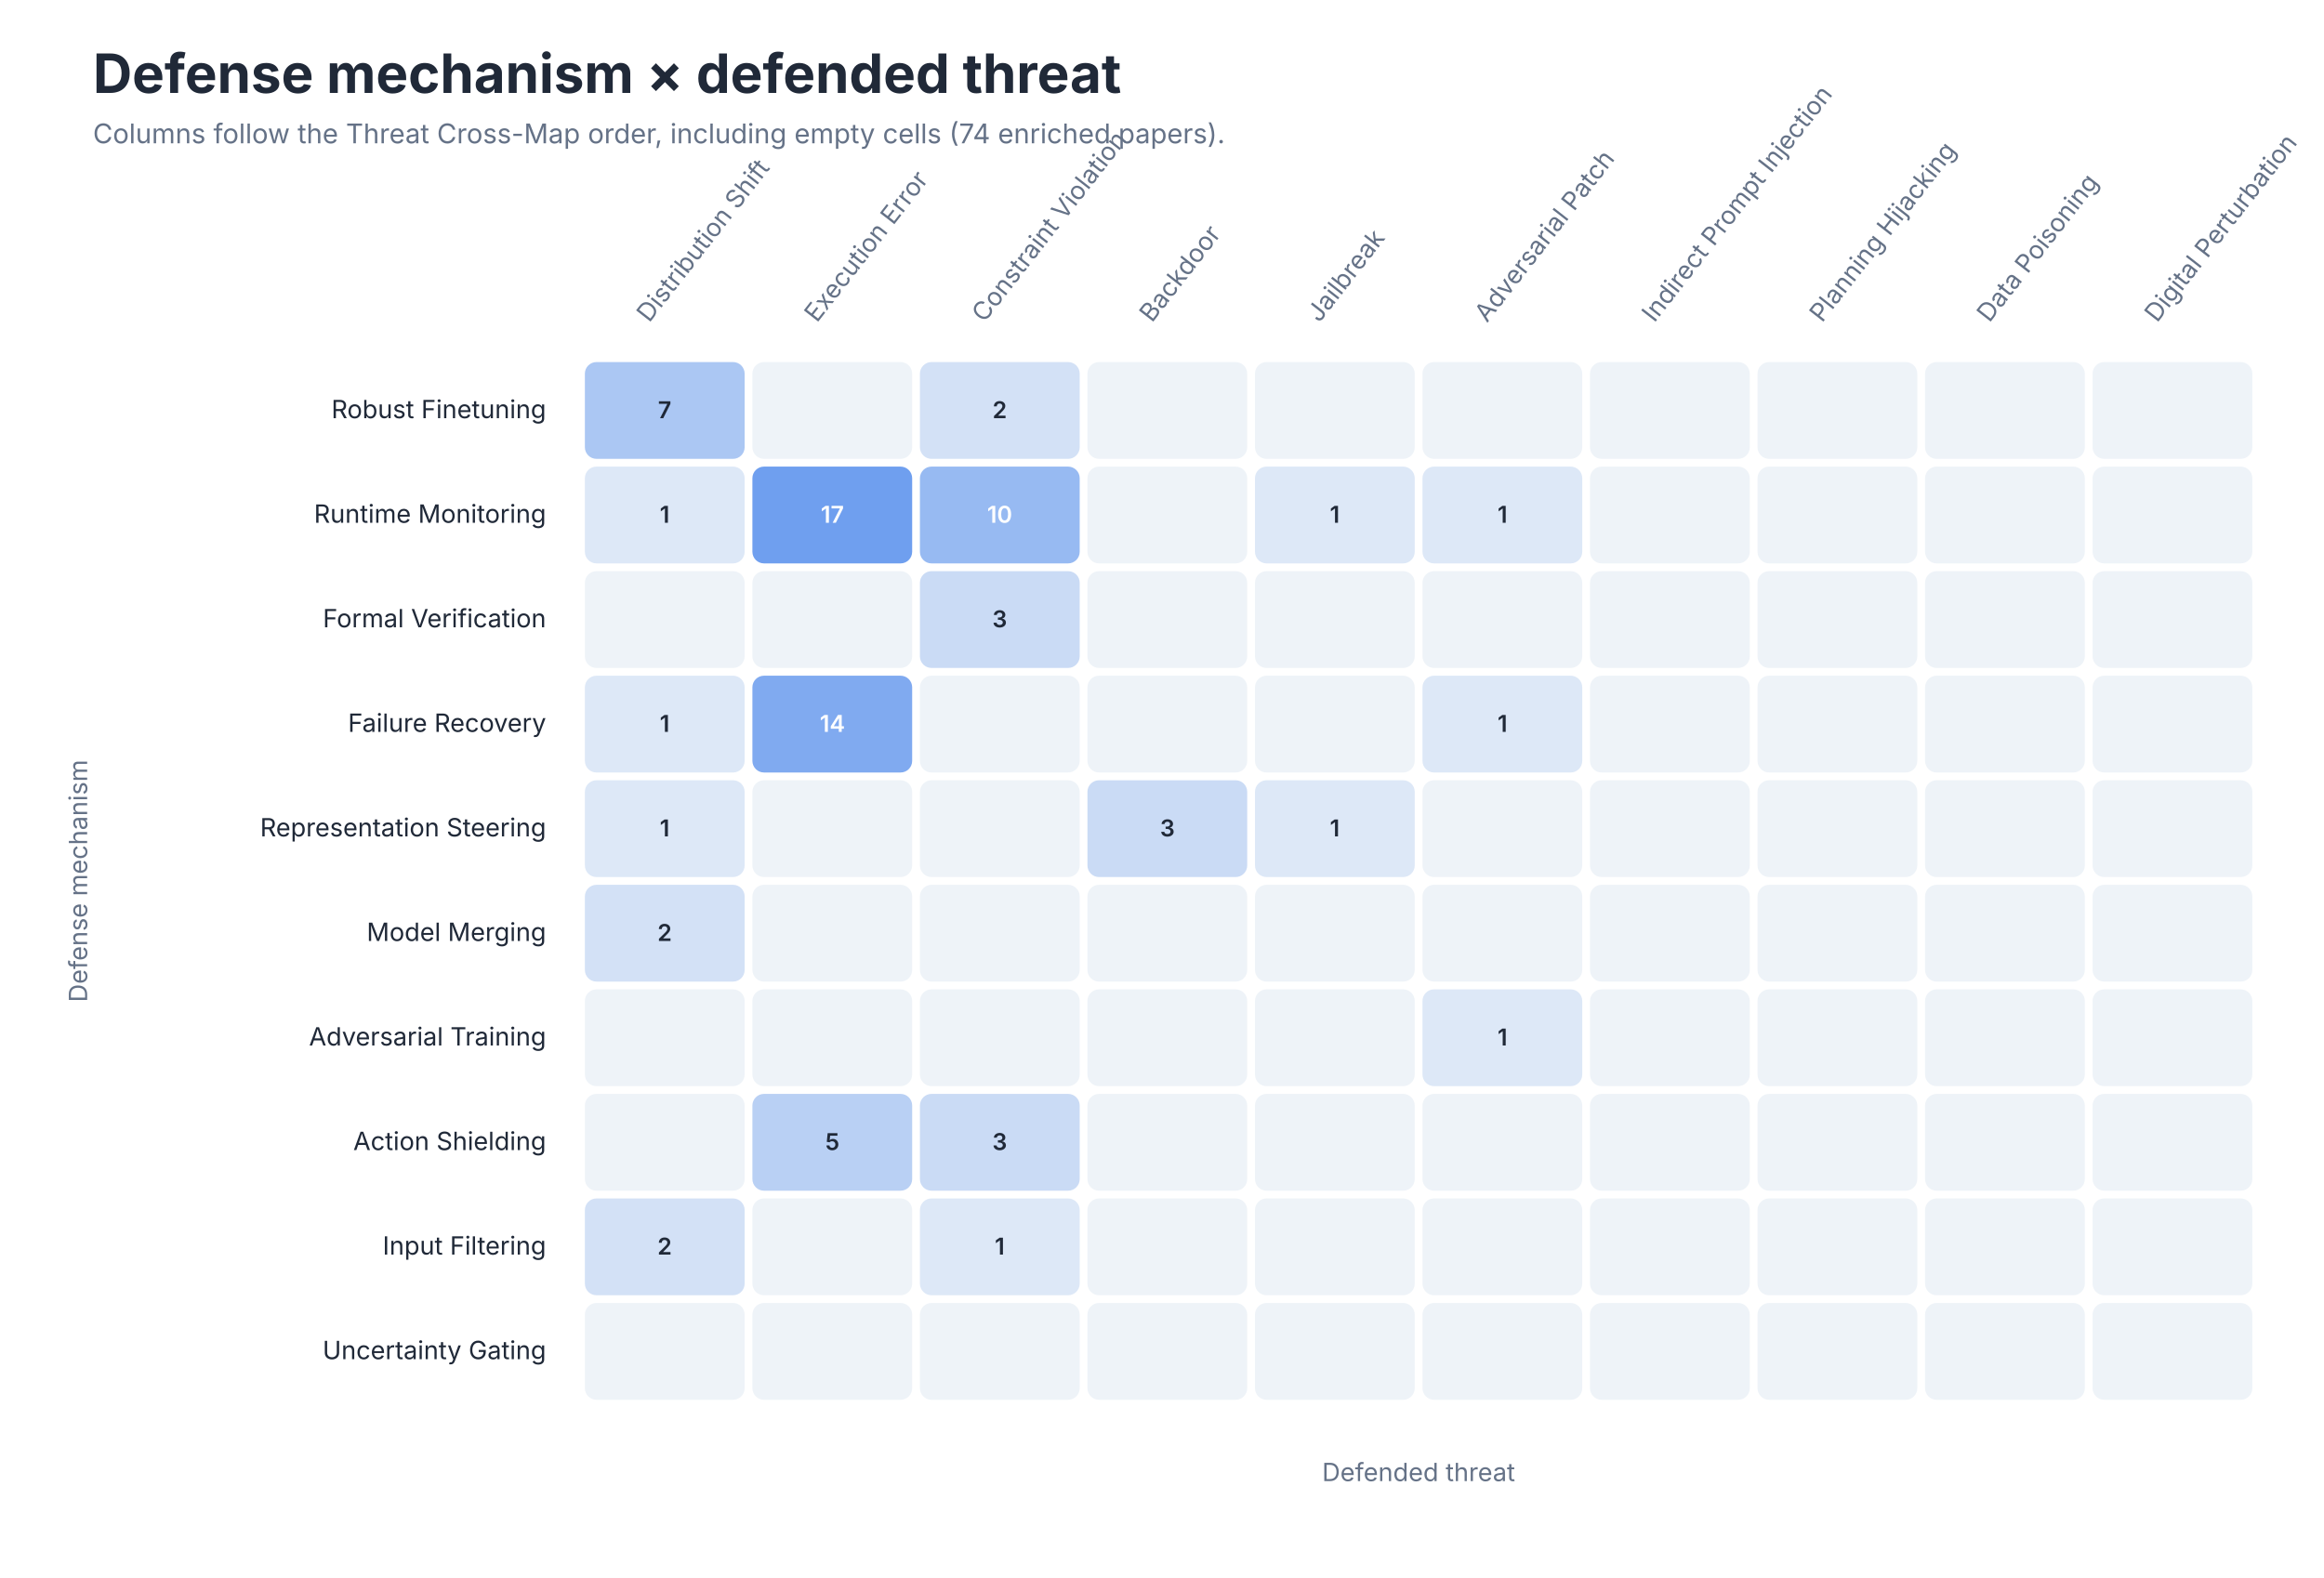
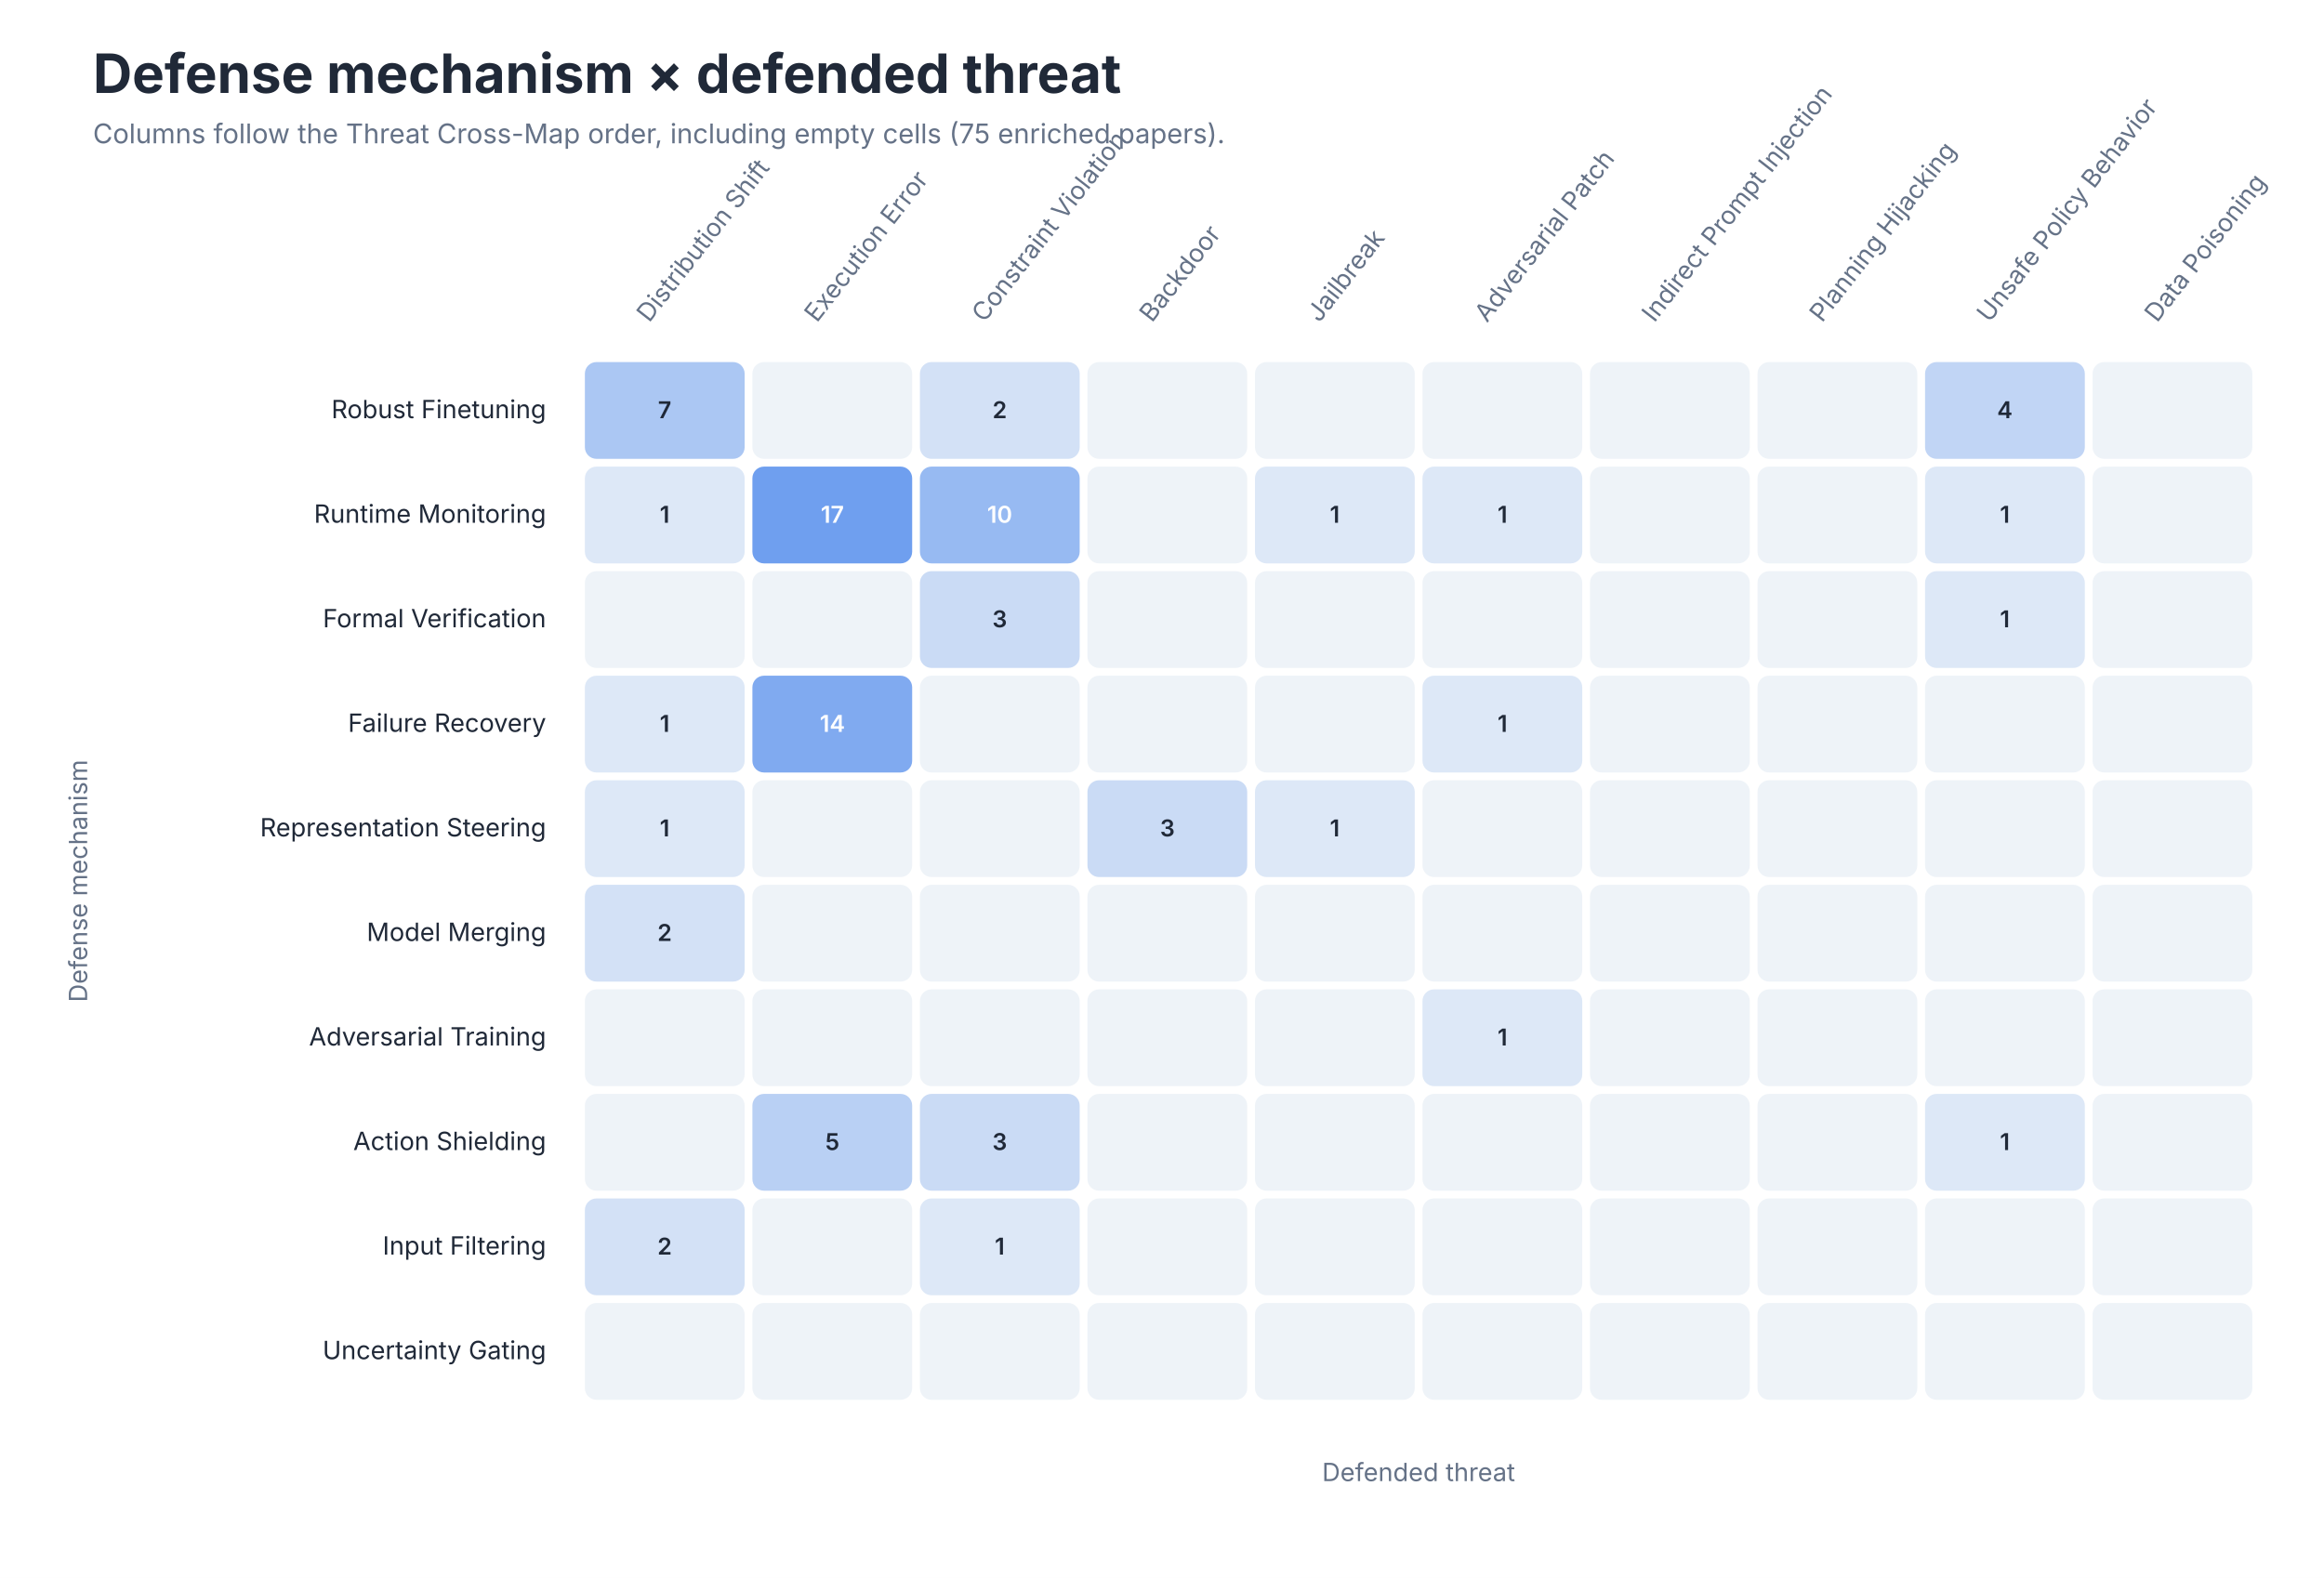
<svg xmlns="http://www.w3.org/2000/svg" role="img" aria-labelledby="title desc" viewBox="0 0 1200 815">
  <style>
text { font-family: -apple-system, BlinkMacSystemFont, 'Segoe UI', sans-serif; }
.title { font-size: 28px; font-weight: 650; fill: #202938; }
.subtitle { font-size: 14px; fill: #657287; }
.axis { font-size: 13px; fill: #657287; }
.label { font-size: 13px; fill: #202938; }
.small { font-size: 11px; fill: #657287; }
</style>
  <rect width="1200" height="815" fill="#FFFFFF" />
  <text class="title" x="48" y="48">Defense mechanism × defended threat</text>
-   <text class="subtitle" x="48" y="74">Columns follow the Threat Cross-Map order, including empty cells (74 enriched papers).</text>
+   <text class="subtitle" x="48" y="74">Columns follow the Threat Cross-Map order, including empty cells (75 enriched papers).</text>
  <text class="axis" text-anchor="start" transform="translate(335.2 167) rotate(-52)">Distribution Shift</text>
  <text class="axis" text-anchor="start" transform="translate(421.8 167) rotate(-52)">Execution Error</text>
  <text class="axis" text-anchor="start" transform="translate(508.2 167) rotate(-52)">Constraint Violation</text>
  <text class="axis" text-anchor="start" transform="translate(594.8 167) rotate(-52)">Backdoor</text>
  <text class="axis" text-anchor="start" transform="translate(681.2 167) rotate(-52)">Jailbreak</text>
  <text class="axis" text-anchor="start" transform="translate(767.8 167) rotate(-52)">Adversarial Patch</text>
  <text class="axis" text-anchor="start" transform="translate(854.2 167) rotate(-52)">Indirect Prompt Injection</text>
  <text class="axis" text-anchor="start" transform="translate(940.8 167) rotate(-52)">Planning Hijacking</text>
-   <text class="axis" text-anchor="start" transform="translate(1027.2 167) rotate(-52)">Data Poisoning</text>
-   <text class="axis" text-anchor="start" transform="translate(1113.8 167) rotate(-52)">Digital Perturbation</text>
+   <text class="axis" text-anchor="start" transform="translate(1027.2 167) rotate(-52)">Unsafe Policy Behavior</text>
+   <text class="axis" text-anchor="start" transform="translate(1113.8 167) rotate(-52)">Data Poisoning</text>
  <text class="label" x="282" y="216.0" text-anchor="end">Robust Finetuning</text>
  <rect x="302.0" y="187" width="82.5" height="50" rx="6" fill="#ABC7F3" />
  <text x="343.2" y="216.0" text-anchor="middle" font-size="12" font-weight="600" fill="#202938">7</text>
  <rect x="388.5" y="187" width="82.5" height="50" rx="6" fill="#EEF3F8" />
  <text x="429.8" y="216.0" text-anchor="middle" font-size="12" font-weight="600" fill="#202938" />
  <rect x="475.0" y="187" width="82.5" height="50" rx="6" fill="#D3E1F6" />
  <text x="516.2" y="216.0" text-anchor="middle" font-size="12" font-weight="600" fill="#202938">2</text>
  <rect x="561.5" y="187" width="82.5" height="50" rx="6" fill="#EEF3F8" />
  <text x="602.8" y="216.0" text-anchor="middle" font-size="12" font-weight="600" fill="#202938" />
  <rect x="648.0" y="187" width="82.5" height="50" rx="6" fill="#EEF3F8" />
  <text x="689.2" y="216.0" text-anchor="middle" font-size="12" font-weight="600" fill="#202938" />
  <rect x="734.5" y="187" width="82.5" height="50" rx="6" fill="#EEF3F8" />
  <text x="775.8" y="216.0" text-anchor="middle" font-size="12" font-weight="600" fill="#202938" />
  <rect x="821.0" y="187" width="82.5" height="50" rx="6" fill="#EEF3F8" />
  <text x="862.2" y="216.0" text-anchor="middle" font-size="12" font-weight="600" fill="#202938" />
  <rect x="907.5" y="187" width="82.5" height="50" rx="6" fill="#EEF3F8" />
  <text x="948.8" y="216.0" text-anchor="middle" font-size="12" font-weight="600" fill="#202938" />
-   <rect x="994.0" y="187" width="82.5" height="50" rx="6" fill="#EEF3F8" />
-   <text x="1035.2" y="216.0" text-anchor="middle" font-size="12" font-weight="600" fill="#202938" />
+   <rect x="994.0" y="187" width="82.5" height="50" rx="6" fill="#C1D5F5" />
+   <text x="1035.2" y="216.0" text-anchor="middle" font-size="12" font-weight="600" fill="#202938">4</text>
  <rect x="1080.5" y="187" width="82.5" height="50" rx="6" fill="#EEF3F8" />
  <text x="1121.8" y="216.0" text-anchor="middle" font-size="12" font-weight="600" fill="#202938" />
  <text class="label" x="282" y="270.0" text-anchor="end">Runtime Monitoring</text>
  <rect x="302.0" y="241" width="82.5" height="50" rx="6" fill="#DDE8F7" />
  <text x="343.2" y="270.0" text-anchor="middle" font-size="12" font-weight="600" fill="#202938">1</text>
  <rect x="388.5" y="241" width="82.5" height="50" rx="6" fill="#6F9FEF" />
  <text x="429.8" y="270.0" text-anchor="middle" font-size="12" font-weight="600" fill="#FFFFFF">17</text>
  <rect x="475.0" y="241" width="82.5" height="50" rx="6" fill="#97BAF2" />
  <text x="516.2" y="270.0" text-anchor="middle" font-size="12" font-weight="600" fill="#FFFFFF">10</text>
  <rect x="561.5" y="241" width="82.5" height="50" rx="6" fill="#EEF3F8" />
  <text x="602.8" y="270.0" text-anchor="middle" font-size="12" font-weight="600" fill="#202938" />
  <rect x="648.0" y="241" width="82.5" height="50" rx="6" fill="#DDE8F7" />
  <text x="689.2" y="270.0" text-anchor="middle" font-size="12" font-weight="600" fill="#202938">1</text>
  <rect x="734.5" y="241" width="82.5" height="50" rx="6" fill="#DDE8F7" />
  <text x="775.8" y="270.0" text-anchor="middle" font-size="12" font-weight="600" fill="#202938">1</text>
  <rect x="821.0" y="241" width="82.5" height="50" rx="6" fill="#EEF3F8" />
  <text x="862.2" y="270.0" text-anchor="middle" font-size="12" font-weight="600" fill="#202938" />
  <rect x="907.5" y="241" width="82.5" height="50" rx="6" fill="#EEF3F8" />
  <text x="948.8" y="270.0" text-anchor="middle" font-size="12" font-weight="600" fill="#202938" />
-   <rect x="994.0" y="241" width="82.5" height="50" rx="6" fill="#EEF3F8" />
-   <text x="1035.2" y="270.0" text-anchor="middle" font-size="12" font-weight="600" fill="#202938" />
+   <rect x="994.0" y="241" width="82.5" height="50" rx="6" fill="#DDE8F7" />
+   <text x="1035.2" y="270.0" text-anchor="middle" font-size="12" font-weight="600" fill="#202938">1</text>
  <rect x="1080.5" y="241" width="82.5" height="50" rx="6" fill="#EEF3F8" />
  <text x="1121.8" y="270.0" text-anchor="middle" font-size="12" font-weight="600" fill="#202938" />
  <text class="label" x="282" y="324.0" text-anchor="end">Formal Verification</text>
  <rect x="302.0" y="295" width="82.5" height="50" rx="6" fill="#EEF3F8" />
  <text x="343.2" y="324.0" text-anchor="middle" font-size="12" font-weight="600" fill="#202938" />
  <rect x="388.5" y="295" width="82.5" height="50" rx="6" fill="#EEF3F8" />
  <text x="429.8" y="324.0" text-anchor="middle" font-size="12" font-weight="600" fill="#202938" />
  <rect x="475.0" y="295" width="82.5" height="50" rx="6" fill="#CADBF5" />
  <text x="516.2" y="324.0" text-anchor="middle" font-size="12" font-weight="600" fill="#202938">3</text>
  <rect x="561.5" y="295" width="82.5" height="50" rx="6" fill="#EEF3F8" />
  <text x="602.8" y="324.0" text-anchor="middle" font-size="12" font-weight="600" fill="#202938" />
  <rect x="648.0" y="295" width="82.5" height="50" rx="6" fill="#EEF3F8" />
  <text x="689.2" y="324.0" text-anchor="middle" font-size="12" font-weight="600" fill="#202938" />
  <rect x="734.5" y="295" width="82.5" height="50" rx="6" fill="#EEF3F8" />
  <text x="775.8" y="324.0" text-anchor="middle" font-size="12" font-weight="600" fill="#202938" />
  <rect x="821.0" y="295" width="82.5" height="50" rx="6" fill="#EEF3F8" />
  <text x="862.2" y="324.0" text-anchor="middle" font-size="12" font-weight="600" fill="#202938" />
  <rect x="907.5" y="295" width="82.5" height="50" rx="6" fill="#EEF3F8" />
  <text x="948.8" y="324.0" text-anchor="middle" font-size="12" font-weight="600" fill="#202938" />
-   <rect x="994.0" y="295" width="82.5" height="50" rx="6" fill="#EEF3F8" />
-   <text x="1035.2" y="324.0" text-anchor="middle" font-size="12" font-weight="600" fill="#202938" />
+   <rect x="994.0" y="295" width="82.5" height="50" rx="6" fill="#DDE8F7" />
+   <text x="1035.2" y="324.0" text-anchor="middle" font-size="12" font-weight="600" fill="#202938">1</text>
  <rect x="1080.5" y="295" width="82.5" height="50" rx="6" fill="#EEF3F8" />
  <text x="1121.8" y="324.0" text-anchor="middle" font-size="12" font-weight="600" fill="#202938" />
  <text class="label" x="282" y="378.0" text-anchor="end">Failure Recovery</text>
  <rect x="302.0" y="349" width="82.5" height="50" rx="6" fill="#DDE8F7" />
  <text x="343.2" y="378.0" text-anchor="middle" font-size="12" font-weight="600" fill="#202938">1</text>
  <rect x="388.5" y="349" width="82.5" height="50" rx="6" fill="#80AAF0" />
  <text x="429.8" y="378.0" text-anchor="middle" font-size="12" font-weight="600" fill="#FFFFFF">14</text>
  <rect x="475.0" y="349" width="82.5" height="50" rx="6" fill="#EEF3F8" />
  <text x="516.2" y="378.0" text-anchor="middle" font-size="12" font-weight="600" fill="#202938" />
  <rect x="561.5" y="349" width="82.5" height="50" rx="6" fill="#EEF3F8" />
  <text x="602.8" y="378.0" text-anchor="middle" font-size="12" font-weight="600" fill="#202938" />
  <rect x="648.0" y="349" width="82.5" height="50" rx="6" fill="#EEF3F8" />
  <text x="689.2" y="378.0" text-anchor="middle" font-size="12" font-weight="600" fill="#202938" />
  <rect x="734.5" y="349" width="82.5" height="50" rx="6" fill="#DDE8F7" />
  <text x="775.8" y="378.0" text-anchor="middle" font-size="12" font-weight="600" fill="#202938">1</text>
  <rect x="821.0" y="349" width="82.5" height="50" rx="6" fill="#EEF3F8" />
  <text x="862.2" y="378.0" text-anchor="middle" font-size="12" font-weight="600" fill="#202938" />
  <rect x="907.5" y="349" width="82.5" height="50" rx="6" fill="#EEF3F8" />
  <text x="948.8" y="378.0" text-anchor="middle" font-size="12" font-weight="600" fill="#202938" />
  <rect x="994.0" y="349" width="82.5" height="50" rx="6" fill="#EEF3F8" />
  <text x="1035.2" y="378.0" text-anchor="middle" font-size="12" font-weight="600" fill="#202938" />
  <rect x="1080.5" y="349" width="82.5" height="50" rx="6" fill="#EEF3F8" />
  <text x="1121.8" y="378.0" text-anchor="middle" font-size="12" font-weight="600" fill="#202938" />
  <text class="label" x="282" y="432.0" text-anchor="end">Representation Steering</text>
  <rect x="302.0" y="403" width="82.5" height="50" rx="6" fill="#DDE8F7" />
  <text x="343.2" y="432.0" text-anchor="middle" font-size="12" font-weight="600" fill="#202938">1</text>
  <rect x="388.5" y="403" width="82.5" height="50" rx="6" fill="#EEF3F8" />
  <text x="429.8" y="432.0" text-anchor="middle" font-size="12" font-weight="600" fill="#202938" />
  <rect x="475.0" y="403" width="82.5" height="50" rx="6" fill="#EEF3F8" />
  <text x="516.2" y="432.0" text-anchor="middle" font-size="12" font-weight="600" fill="#202938" />
  <rect x="561.5" y="403" width="82.5" height="50" rx="6" fill="#CADBF5" />
  <text x="602.8" y="432.0" text-anchor="middle" font-size="12" font-weight="600" fill="#202938">3</text>
  <rect x="648.0" y="403" width="82.5" height="50" rx="6" fill="#DDE8F7" />
  <text x="689.2" y="432.0" text-anchor="middle" font-size="12" font-weight="600" fill="#202938">1</text>
  <rect x="734.5" y="403" width="82.5" height="50" rx="6" fill="#EEF3F8" />
  <text x="775.8" y="432.0" text-anchor="middle" font-size="12" font-weight="600" fill="#202938" />
  <rect x="821.0" y="403" width="82.5" height="50" rx="6" fill="#EEF3F8" />
  <text x="862.2" y="432.0" text-anchor="middle" font-size="12" font-weight="600" fill="#202938" />
  <rect x="907.5" y="403" width="82.5" height="50" rx="6" fill="#EEF3F8" />
  <text x="948.8" y="432.0" text-anchor="middle" font-size="12" font-weight="600" fill="#202938" />
  <rect x="994.0" y="403" width="82.5" height="50" rx="6" fill="#EEF3F8" />
  <text x="1035.2" y="432.0" text-anchor="middle" font-size="12" font-weight="600" fill="#202938" />
  <rect x="1080.5" y="403" width="82.5" height="50" rx="6" fill="#EEF3F8" />
  <text x="1121.8" y="432.0" text-anchor="middle" font-size="12" font-weight="600" fill="#202938" />
  <text class="label" x="282" y="486.0" text-anchor="end">Model Merging</text>
  <rect x="302.0" y="457" width="82.5" height="50" rx="6" fill="#D3E1F6" />
  <text x="343.2" y="486.0" text-anchor="middle" font-size="12" font-weight="600" fill="#202938">2</text>
  <rect x="388.5" y="457" width="82.5" height="50" rx="6" fill="#EEF3F8" />
  <text x="429.8" y="486.0" text-anchor="middle" font-size="12" font-weight="600" fill="#202938" />
  <rect x="475.0" y="457" width="82.5" height="50" rx="6" fill="#EEF3F8" />
  <text x="516.2" y="486.0" text-anchor="middle" font-size="12" font-weight="600" fill="#202938" />
  <rect x="561.5" y="457" width="82.5" height="50" rx="6" fill="#EEF3F8" />
  <text x="602.8" y="486.0" text-anchor="middle" font-size="12" font-weight="600" fill="#202938" />
  <rect x="648.0" y="457" width="82.5" height="50" rx="6" fill="#EEF3F8" />
  <text x="689.2" y="486.0" text-anchor="middle" font-size="12" font-weight="600" fill="#202938" />
  <rect x="734.5" y="457" width="82.5" height="50" rx="6" fill="#EEF3F8" />
  <text x="775.8" y="486.0" text-anchor="middle" font-size="12" font-weight="600" fill="#202938" />
  <rect x="821.0" y="457" width="82.5" height="50" rx="6" fill="#EEF3F8" />
  <text x="862.2" y="486.0" text-anchor="middle" font-size="12" font-weight="600" fill="#202938" />
  <rect x="907.5" y="457" width="82.5" height="50" rx="6" fill="#EEF3F8" />
  <text x="948.8" y="486.0" text-anchor="middle" font-size="12" font-weight="600" fill="#202938" />
  <rect x="994.0" y="457" width="82.5" height="50" rx="6" fill="#EEF3F8" />
  <text x="1035.2" y="486.0" text-anchor="middle" font-size="12" font-weight="600" fill="#202938" />
  <rect x="1080.5" y="457" width="82.5" height="50" rx="6" fill="#EEF3F8" />
  <text x="1121.8" y="486.0" text-anchor="middle" font-size="12" font-weight="600" fill="#202938" />
  <text class="label" x="282" y="540.0" text-anchor="end">Adversarial Training</text>
  <rect x="302.0" y="511" width="82.5" height="50" rx="6" fill="#EEF3F8" />
  <text x="343.2" y="540.0" text-anchor="middle" font-size="12" font-weight="600" fill="#202938" />
  <rect x="388.5" y="511" width="82.5" height="50" rx="6" fill="#EEF3F8" />
  <text x="429.8" y="540.0" text-anchor="middle" font-size="12" font-weight="600" fill="#202938" />
  <rect x="475.0" y="511" width="82.5" height="50" rx="6" fill="#EEF3F8" />
  <text x="516.2" y="540.0" text-anchor="middle" font-size="12" font-weight="600" fill="#202938" />
  <rect x="561.5" y="511" width="82.5" height="50" rx="6" fill="#EEF3F8" />
  <text x="602.8" y="540.0" text-anchor="middle" font-size="12" font-weight="600" fill="#202938" />
  <rect x="648.0" y="511" width="82.5" height="50" rx="6" fill="#EEF3F8" />
  <text x="689.2" y="540.0" text-anchor="middle" font-size="12" font-weight="600" fill="#202938" />
  <rect x="734.5" y="511" width="82.5" height="50" rx="6" fill="#DDE8F7" />
  <text x="775.8" y="540.0" text-anchor="middle" font-size="12" font-weight="600" fill="#202938">1</text>
  <rect x="821.0" y="511" width="82.5" height="50" rx="6" fill="#EEF3F8" />
  <text x="862.2" y="540.0" text-anchor="middle" font-size="12" font-weight="600" fill="#202938" />
  <rect x="907.5" y="511" width="82.5" height="50" rx="6" fill="#EEF3F8" />
  <text x="948.8" y="540.0" text-anchor="middle" font-size="12" font-weight="600" fill="#202938" />
  <rect x="994.0" y="511" width="82.5" height="50" rx="6" fill="#EEF3F8" />
  <text x="1035.2" y="540.0" text-anchor="middle" font-size="12" font-weight="600" fill="#202938" />
  <rect x="1080.5" y="511" width="82.5" height="50" rx="6" fill="#EEF3F8" />
  <text x="1121.8" y="540.0" text-anchor="middle" font-size="12" font-weight="600" fill="#202938" />
  <text class="label" x="282" y="594.0" text-anchor="end">Action Shielding</text>
  <rect x="302.0" y="565" width="82.5" height="50" rx="6" fill="#EEF3F8" />
  <text x="343.2" y="594.0" text-anchor="middle" font-size="12" font-weight="600" fill="#202938" />
  <rect x="388.5" y="565" width="82.5" height="50" rx="6" fill="#B9D0F4" />
  <text x="429.8" y="594.0" text-anchor="middle" font-size="12" font-weight="600" fill="#202938">5</text>
  <rect x="475.0" y="565" width="82.5" height="50" rx="6" fill="#CADBF5" />
  <text x="516.2" y="594.0" text-anchor="middle" font-size="12" font-weight="600" fill="#202938">3</text>
  <rect x="561.5" y="565" width="82.5" height="50" rx="6" fill="#EEF3F8" />
  <text x="602.8" y="594.0" text-anchor="middle" font-size="12" font-weight="600" fill="#202938" />
  <rect x="648.0" y="565" width="82.5" height="50" rx="6" fill="#EEF3F8" />
  <text x="689.2" y="594.0" text-anchor="middle" font-size="12" font-weight="600" fill="#202938" />
  <rect x="734.5" y="565" width="82.5" height="50" rx="6" fill="#EEF3F8" />
  <text x="775.8" y="594.0" text-anchor="middle" font-size="12" font-weight="600" fill="#202938" />
  <rect x="821.0" y="565" width="82.5" height="50" rx="6" fill="#EEF3F8" />
  <text x="862.2" y="594.0" text-anchor="middle" font-size="12" font-weight="600" fill="#202938" />
  <rect x="907.5" y="565" width="82.5" height="50" rx="6" fill="#EEF3F8" />
  <text x="948.8" y="594.0" text-anchor="middle" font-size="12" font-weight="600" fill="#202938" />
-   <rect x="994.0" y="565" width="82.5" height="50" rx="6" fill="#EEF3F8" />
-   <text x="1035.2" y="594.0" text-anchor="middle" font-size="12" font-weight="600" fill="#202938" />
+   <rect x="994.0" y="565" width="82.5" height="50" rx="6" fill="#DDE8F7" />
+   <text x="1035.2" y="594.0" text-anchor="middle" font-size="12" font-weight="600" fill="#202938">1</text>
  <rect x="1080.5" y="565" width="82.5" height="50" rx="6" fill="#EEF3F8" />
  <text x="1121.8" y="594.0" text-anchor="middle" font-size="12" font-weight="600" fill="#202938" />
  <text class="label" x="282" y="648.0" text-anchor="end">Input Filtering</text>
  <rect x="302.0" y="619" width="82.5" height="50" rx="6" fill="#D3E1F6" />
  <text x="343.2" y="648.0" text-anchor="middle" font-size="12" font-weight="600" fill="#202938">2</text>
  <rect x="388.5" y="619" width="82.5" height="50" rx="6" fill="#EEF3F8" />
  <text x="429.8" y="648.0" text-anchor="middle" font-size="12" font-weight="600" fill="#202938" />
  <rect x="475.0" y="619" width="82.5" height="50" rx="6" fill="#DDE8F7" />
  <text x="516.2" y="648.0" text-anchor="middle" font-size="12" font-weight="600" fill="#202938">1</text>
  <rect x="561.5" y="619" width="82.5" height="50" rx="6" fill="#EEF3F8" />
  <text x="602.8" y="648.0" text-anchor="middle" font-size="12" font-weight="600" fill="#202938" />
  <rect x="648.0" y="619" width="82.5" height="50" rx="6" fill="#EEF3F8" />
  <text x="689.2" y="648.0" text-anchor="middle" font-size="12" font-weight="600" fill="#202938" />
  <rect x="734.5" y="619" width="82.5" height="50" rx="6" fill="#EEF3F8" />
  <text x="775.8" y="648.0" text-anchor="middle" font-size="12" font-weight="600" fill="#202938" />
  <rect x="821.0" y="619" width="82.5" height="50" rx="6" fill="#EEF3F8" />
  <text x="862.2" y="648.0" text-anchor="middle" font-size="12" font-weight="600" fill="#202938" />
  <rect x="907.5" y="619" width="82.5" height="50" rx="6" fill="#EEF3F8" />
  <text x="948.8" y="648.0" text-anchor="middle" font-size="12" font-weight="600" fill="#202938" />
  <rect x="994.0" y="619" width="82.5" height="50" rx="6" fill="#EEF3F8" />
  <text x="1035.2" y="648.0" text-anchor="middle" font-size="12" font-weight="600" fill="#202938" />
  <rect x="1080.5" y="619" width="82.5" height="50" rx="6" fill="#EEF3F8" />
  <text x="1121.8" y="648.0" text-anchor="middle" font-size="12" font-weight="600" fill="#202938" />
  <text class="label" x="282" y="702.0" text-anchor="end">Uncertainty Gating</text>
  <rect x="302.0" y="673" width="82.5" height="50" rx="6" fill="#EEF3F8" />
  <text x="343.2" y="702.0" text-anchor="middle" font-size="12" font-weight="600" fill="#202938" />
  <rect x="388.5" y="673" width="82.5" height="50" rx="6" fill="#EEF3F8" />
  <text x="429.8" y="702.0" text-anchor="middle" font-size="12" font-weight="600" fill="#202938" />
  <rect x="475.0" y="673" width="82.5" height="50" rx="6" fill="#EEF3F8" />
  <text x="516.2" y="702.0" text-anchor="middle" font-size="12" font-weight="600" fill="#202938" />
  <rect x="561.5" y="673" width="82.5" height="50" rx="6" fill="#EEF3F8" />
  <text x="602.8" y="702.0" text-anchor="middle" font-size="12" font-weight="600" fill="#202938" />
  <rect x="648.0" y="673" width="82.5" height="50" rx="6" fill="#EEF3F8" />
  <text x="689.2" y="702.0" text-anchor="middle" font-size="12" font-weight="600" fill="#202938" />
  <rect x="734.5" y="673" width="82.5" height="50" rx="6" fill="#EEF3F8" />
  <text x="775.8" y="702.0" text-anchor="middle" font-size="12" font-weight="600" fill="#202938" />
  <rect x="821.0" y="673" width="82.5" height="50" rx="6" fill="#EEF3F8" />
  <text x="862.2" y="702.0" text-anchor="middle" font-size="12" font-weight="600" fill="#202938" />
  <rect x="907.5" y="673" width="82.5" height="50" rx="6" fill="#EEF3F8" />
  <text x="948.8" y="702.0" text-anchor="middle" font-size="12" font-weight="600" fill="#202938" />
  <rect x="994.0" y="673" width="82.5" height="50" rx="6" fill="#EEF3F8" />
  <text x="1035.2" y="702.0" text-anchor="middle" font-size="12" font-weight="600" fill="#202938" />
  <rect x="1080.5" y="673" width="82.5" height="50" rx="6" fill="#EEF3F8" />
  <text x="1121.8" y="702.0" text-anchor="middle" font-size="12" font-weight="600" fill="#202938" />
  <text class="axis" x="732.5" y="765" text-anchor="middle">Defended threat</text>
  <text class="axis" transform="translate(45 455.0) rotate(-90)" text-anchor="middle">Defense mechanism</text>
</svg>
